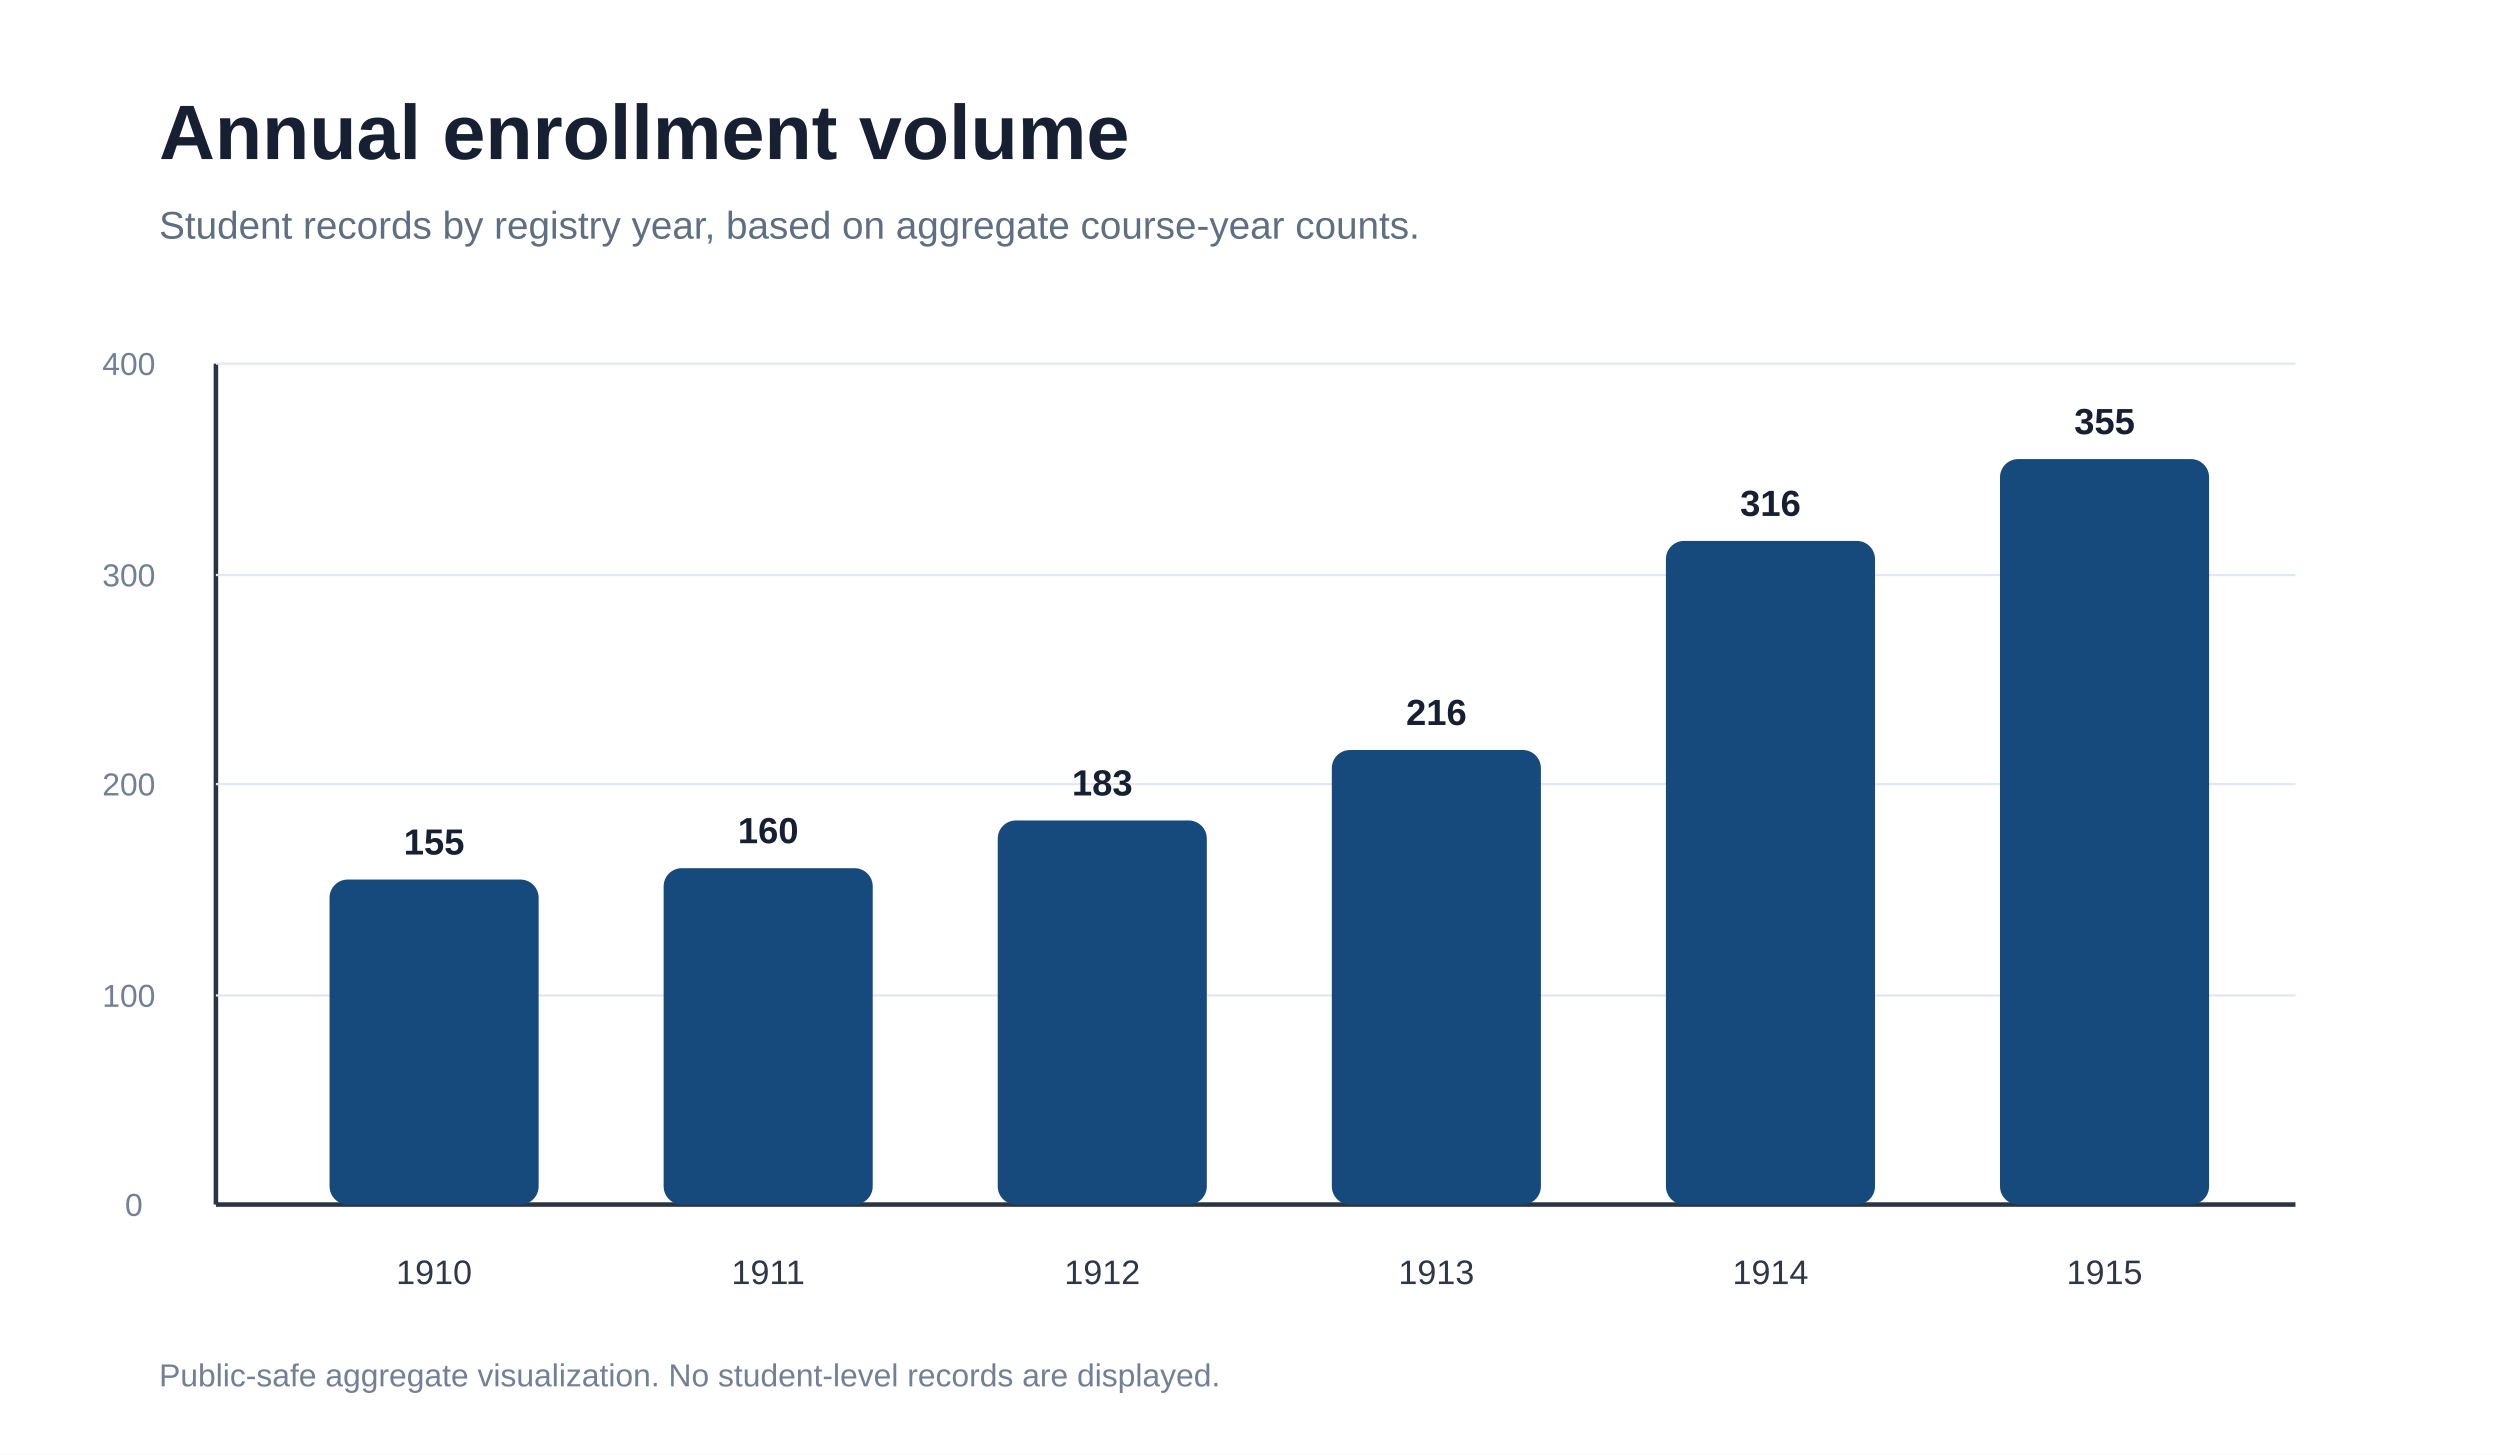
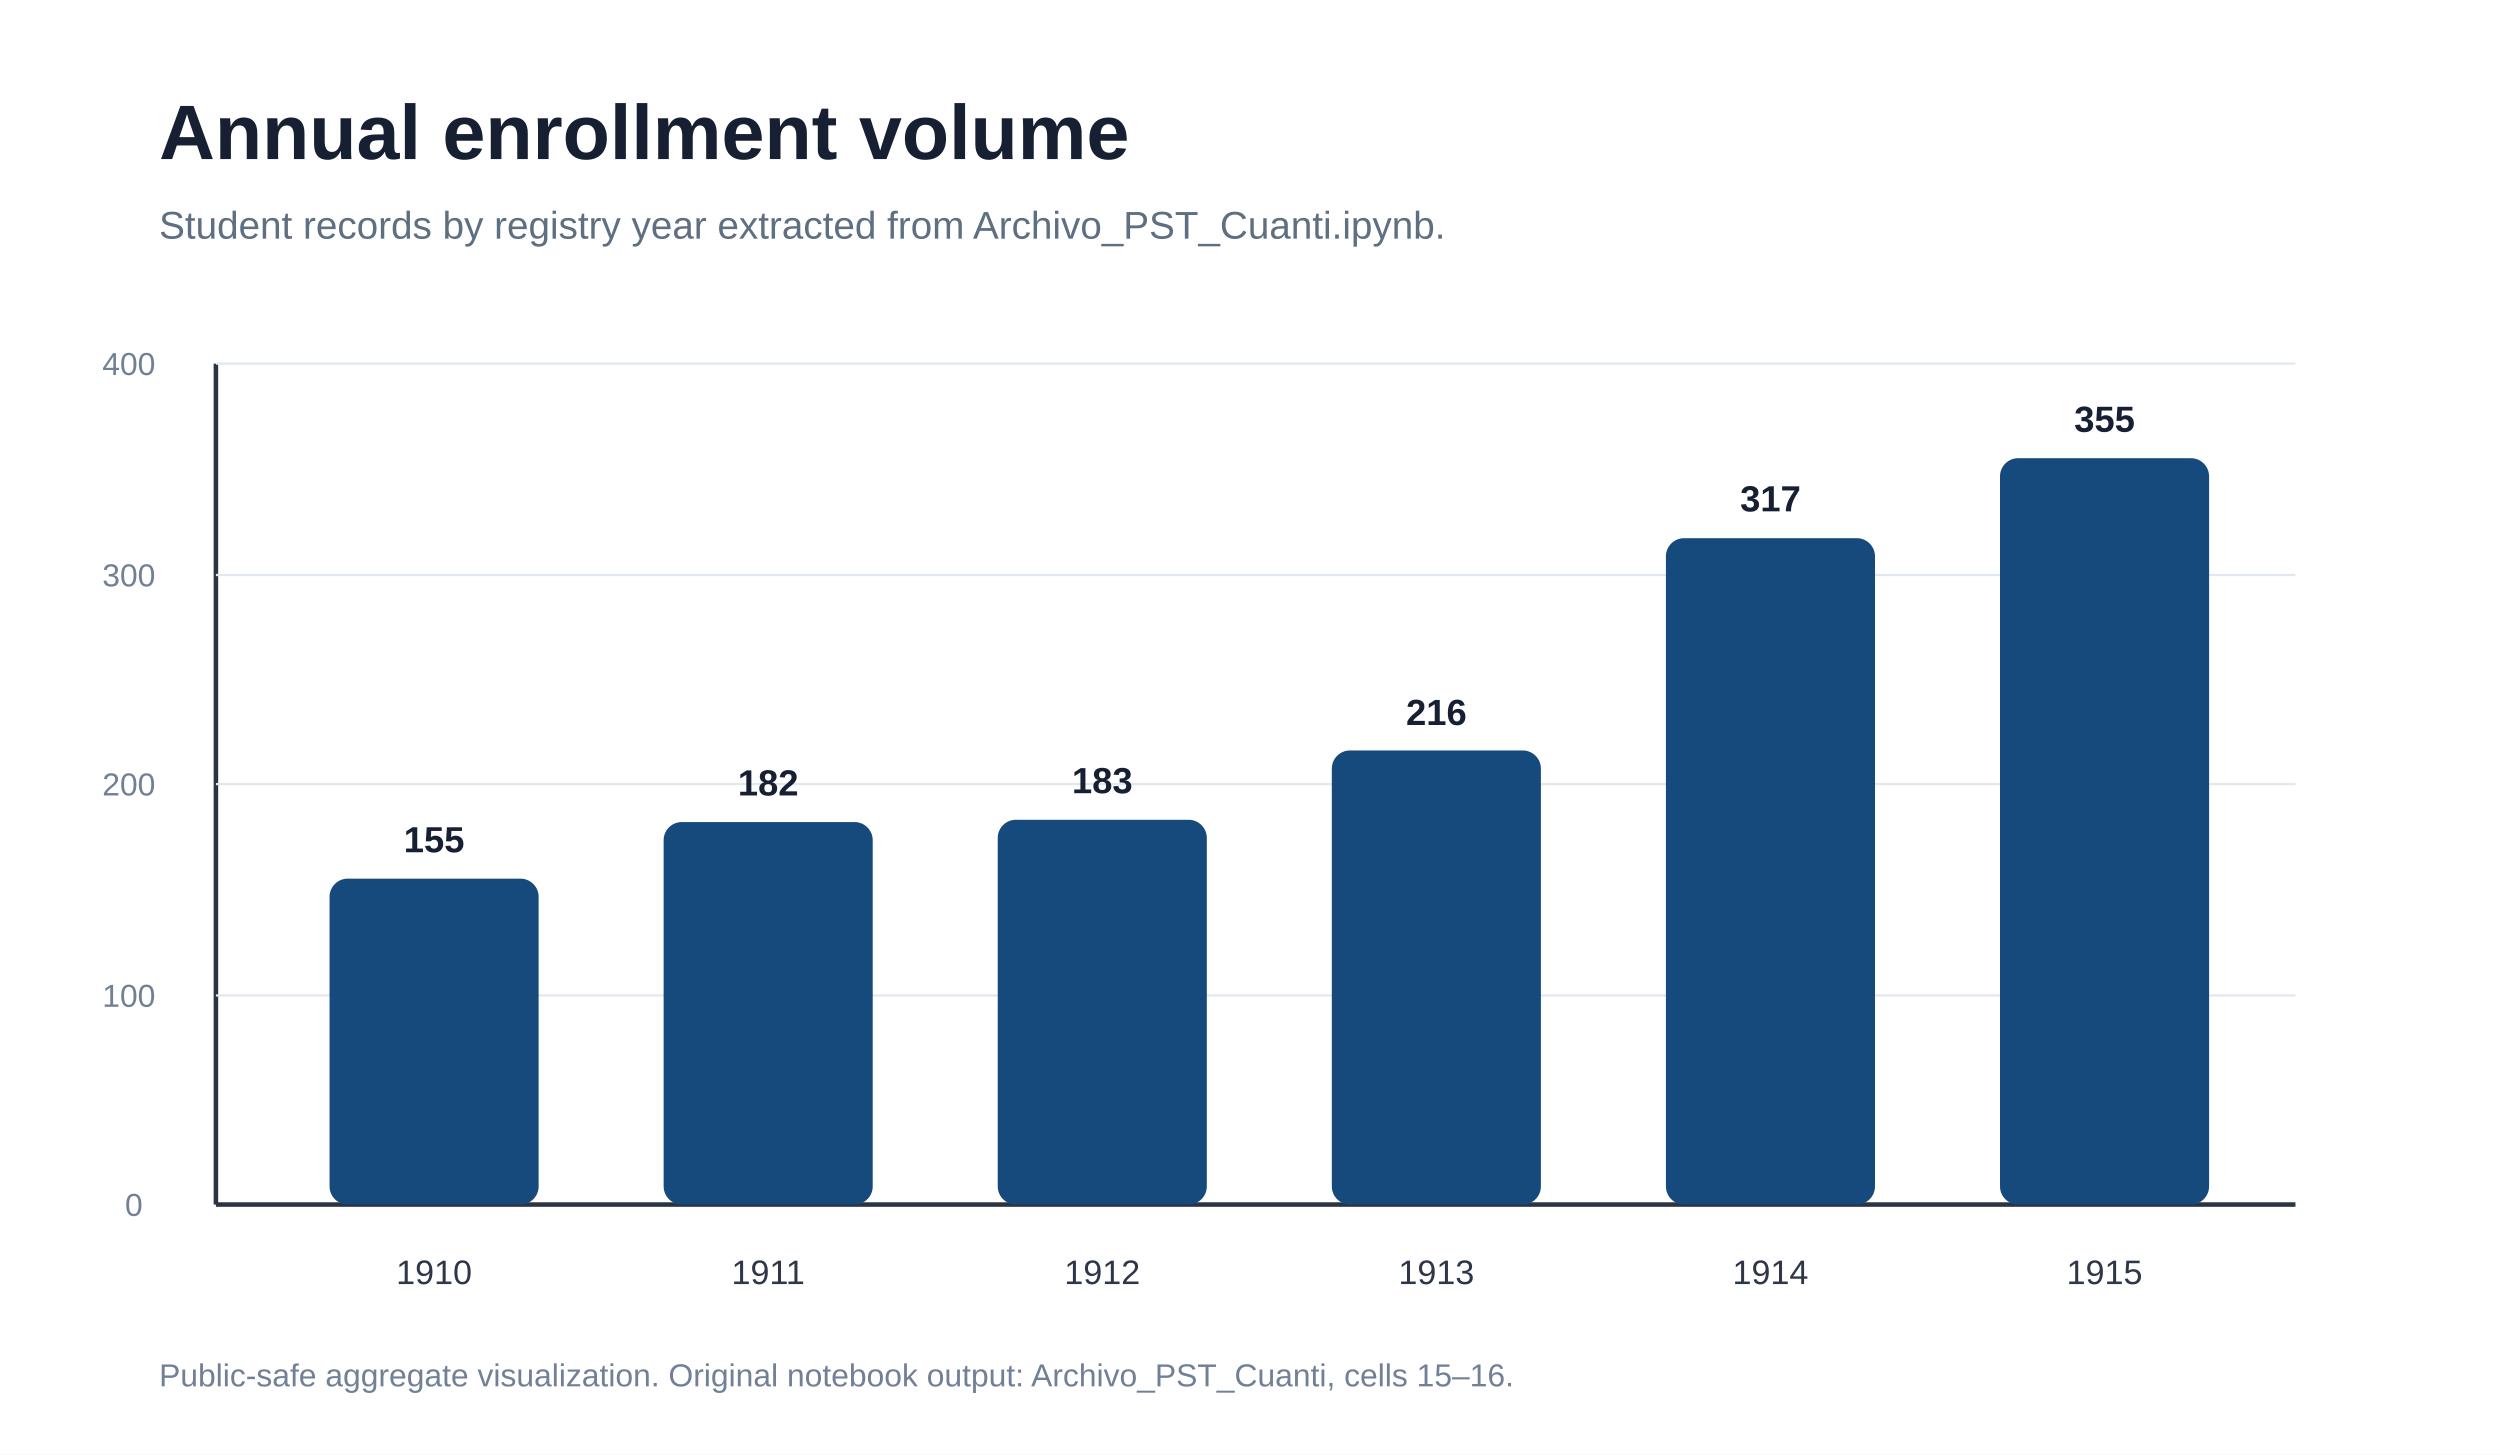
<svg xmlns="http://www.w3.org/2000/svg" width="1100" height="640" viewBox="0 0 1100 640" role="img" aria-label="Annual enrollment by registry year">
  <rect width="1100" height="640" fill="#ffffff" />
  <text x="70" y="70" font-family="Arial, sans-serif" font-size="34" font-weight="700" fill="#172033">Annual enrollment volume</text>
-   <text x="70" y="105" font-family="Arial, sans-serif" font-size="17" fill="#5f6f82">Student records by registry year, based on aggregate course-year counts.</text>
+   <text x="70" y="105" font-family="Arial, sans-serif" font-size="17" fill="#5f6f82">Student records by registry year extracted from Archivo_PST_Cuanti.ipynb.</text>
  <line x1="95" y1="530" x2="1010" y2="530" stroke="#2b3442" stroke-width="2" />
  <line x1="95" y1="160" x2="95" y2="530" stroke="#2b3442" stroke-width="2" />
  <g font-family="Arial, sans-serif" font-size="14" fill="#718096">
    <text x="55" y="535">0</text>
    <text x="45" y="443">100</text>
    <text x="45" y="350">200</text>
    <text x="45" y="258">300</text>
    <text x="45" y="165">400</text>
  </g>
  <g stroke="#e2e8f0" stroke-width="1">
    <line x1="95" y1="438" x2="1010" y2="438" />
    <line x1="95" y1="345" x2="1010" y2="345" />
    <line x1="95" y1="253" x2="1010" y2="253" />
    <line x1="95" y1="160" x2="1010" y2="160" />
  </g>
  <g font-family="Arial, sans-serif" text-anchor="middle">
-     <rect x="145" y="387" width="92" height="143" rx="8" fill="#174a7c" />
-     <text x="191" y="376" font-size="16" font-weight="700" fill="#172033">155</text>
+     <rect x="145" y="386.6" width="92" height="143.4" rx="8" fill="#174a7c" />
+     <text x="191" y="375" font-size="16" font-weight="700" fill="#172033">155</text>
    <text x="191" y="565" font-size="15" fill="#2d3748">1910</text>
-     <rect x="292" y="382" width="92" height="148" rx="8" fill="#174a7c" />
-     <text x="338" y="371" font-size="16" font-weight="700" fill="#172033">160</text>
+     <rect x="292" y="361.7" width="92" height="168.3" rx="8" fill="#174a7c" />
+     <text x="338" y="350" font-size="16" font-weight="700" fill="#172033">182</text>
    <text x="338" y="565" font-size="15" fill="#2d3748">1911</text>
-     <rect x="439" y="361" width="92" height="169" rx="8" fill="#174a7c" />
-     <text x="485" y="350" font-size="16" font-weight="700" fill="#172033">183</text>
+     <rect x="439" y="360.7" width="92" height="169.3" rx="8" fill="#174a7c" />
+     <text x="485" y="349" font-size="16" font-weight="700" fill="#172033">183</text>
    <text x="485" y="565" font-size="15" fill="#2d3748">1912</text>
-     <rect x="586" y="330" width="92" height="200" rx="8" fill="#174a7c" />
+     <rect x="586" y="330.2" width="92" height="199.8" rx="8" fill="#174a7c" />
    <text x="632" y="319" font-size="16" font-weight="700" fill="#172033">216</text>
    <text x="632" y="565" font-size="15" fill="#2d3748">1913</text>
-     <rect x="733" y="238" width="92" height="292" rx="8" fill="#174a7c" />
-     <text x="779" y="227" font-size="16" font-weight="700" fill="#172033">316</text>
+     <rect x="733" y="236.8" width="92" height="293.2" rx="8" fill="#174a7c" />
+     <text x="779" y="225" font-size="16" font-weight="700" fill="#172033">317</text>
    <text x="779" y="565" font-size="15" fill="#2d3748">1914</text>
-     <rect x="880" y="202" width="92" height="328" rx="8" fill="#174a7c" />
-     <text x="926" y="191" font-size="16" font-weight="700" fill="#172033">355</text>
+     <rect x="880" y="201.6" width="92" height="328.4" rx="8" fill="#174a7c" />
+     <text x="926" y="190" font-size="16" font-weight="700" fill="#172033">355</text>
    <text x="926" y="565" font-size="15" fill="#2d3748">1915</text>
  </g>
-   <text x="70" y="610" font-family="Arial, sans-serif" font-size="14" fill="#718096">Public-safe aggregate visualization. No student-level records are displayed.</text>
+   <text x="70" y="610" font-family="Arial, sans-serif" font-size="14" fill="#718096">Public-safe aggregate visualization. Original notebook output: Archivo_PST_Cuanti, cells 15–16.</text>
</svg>
